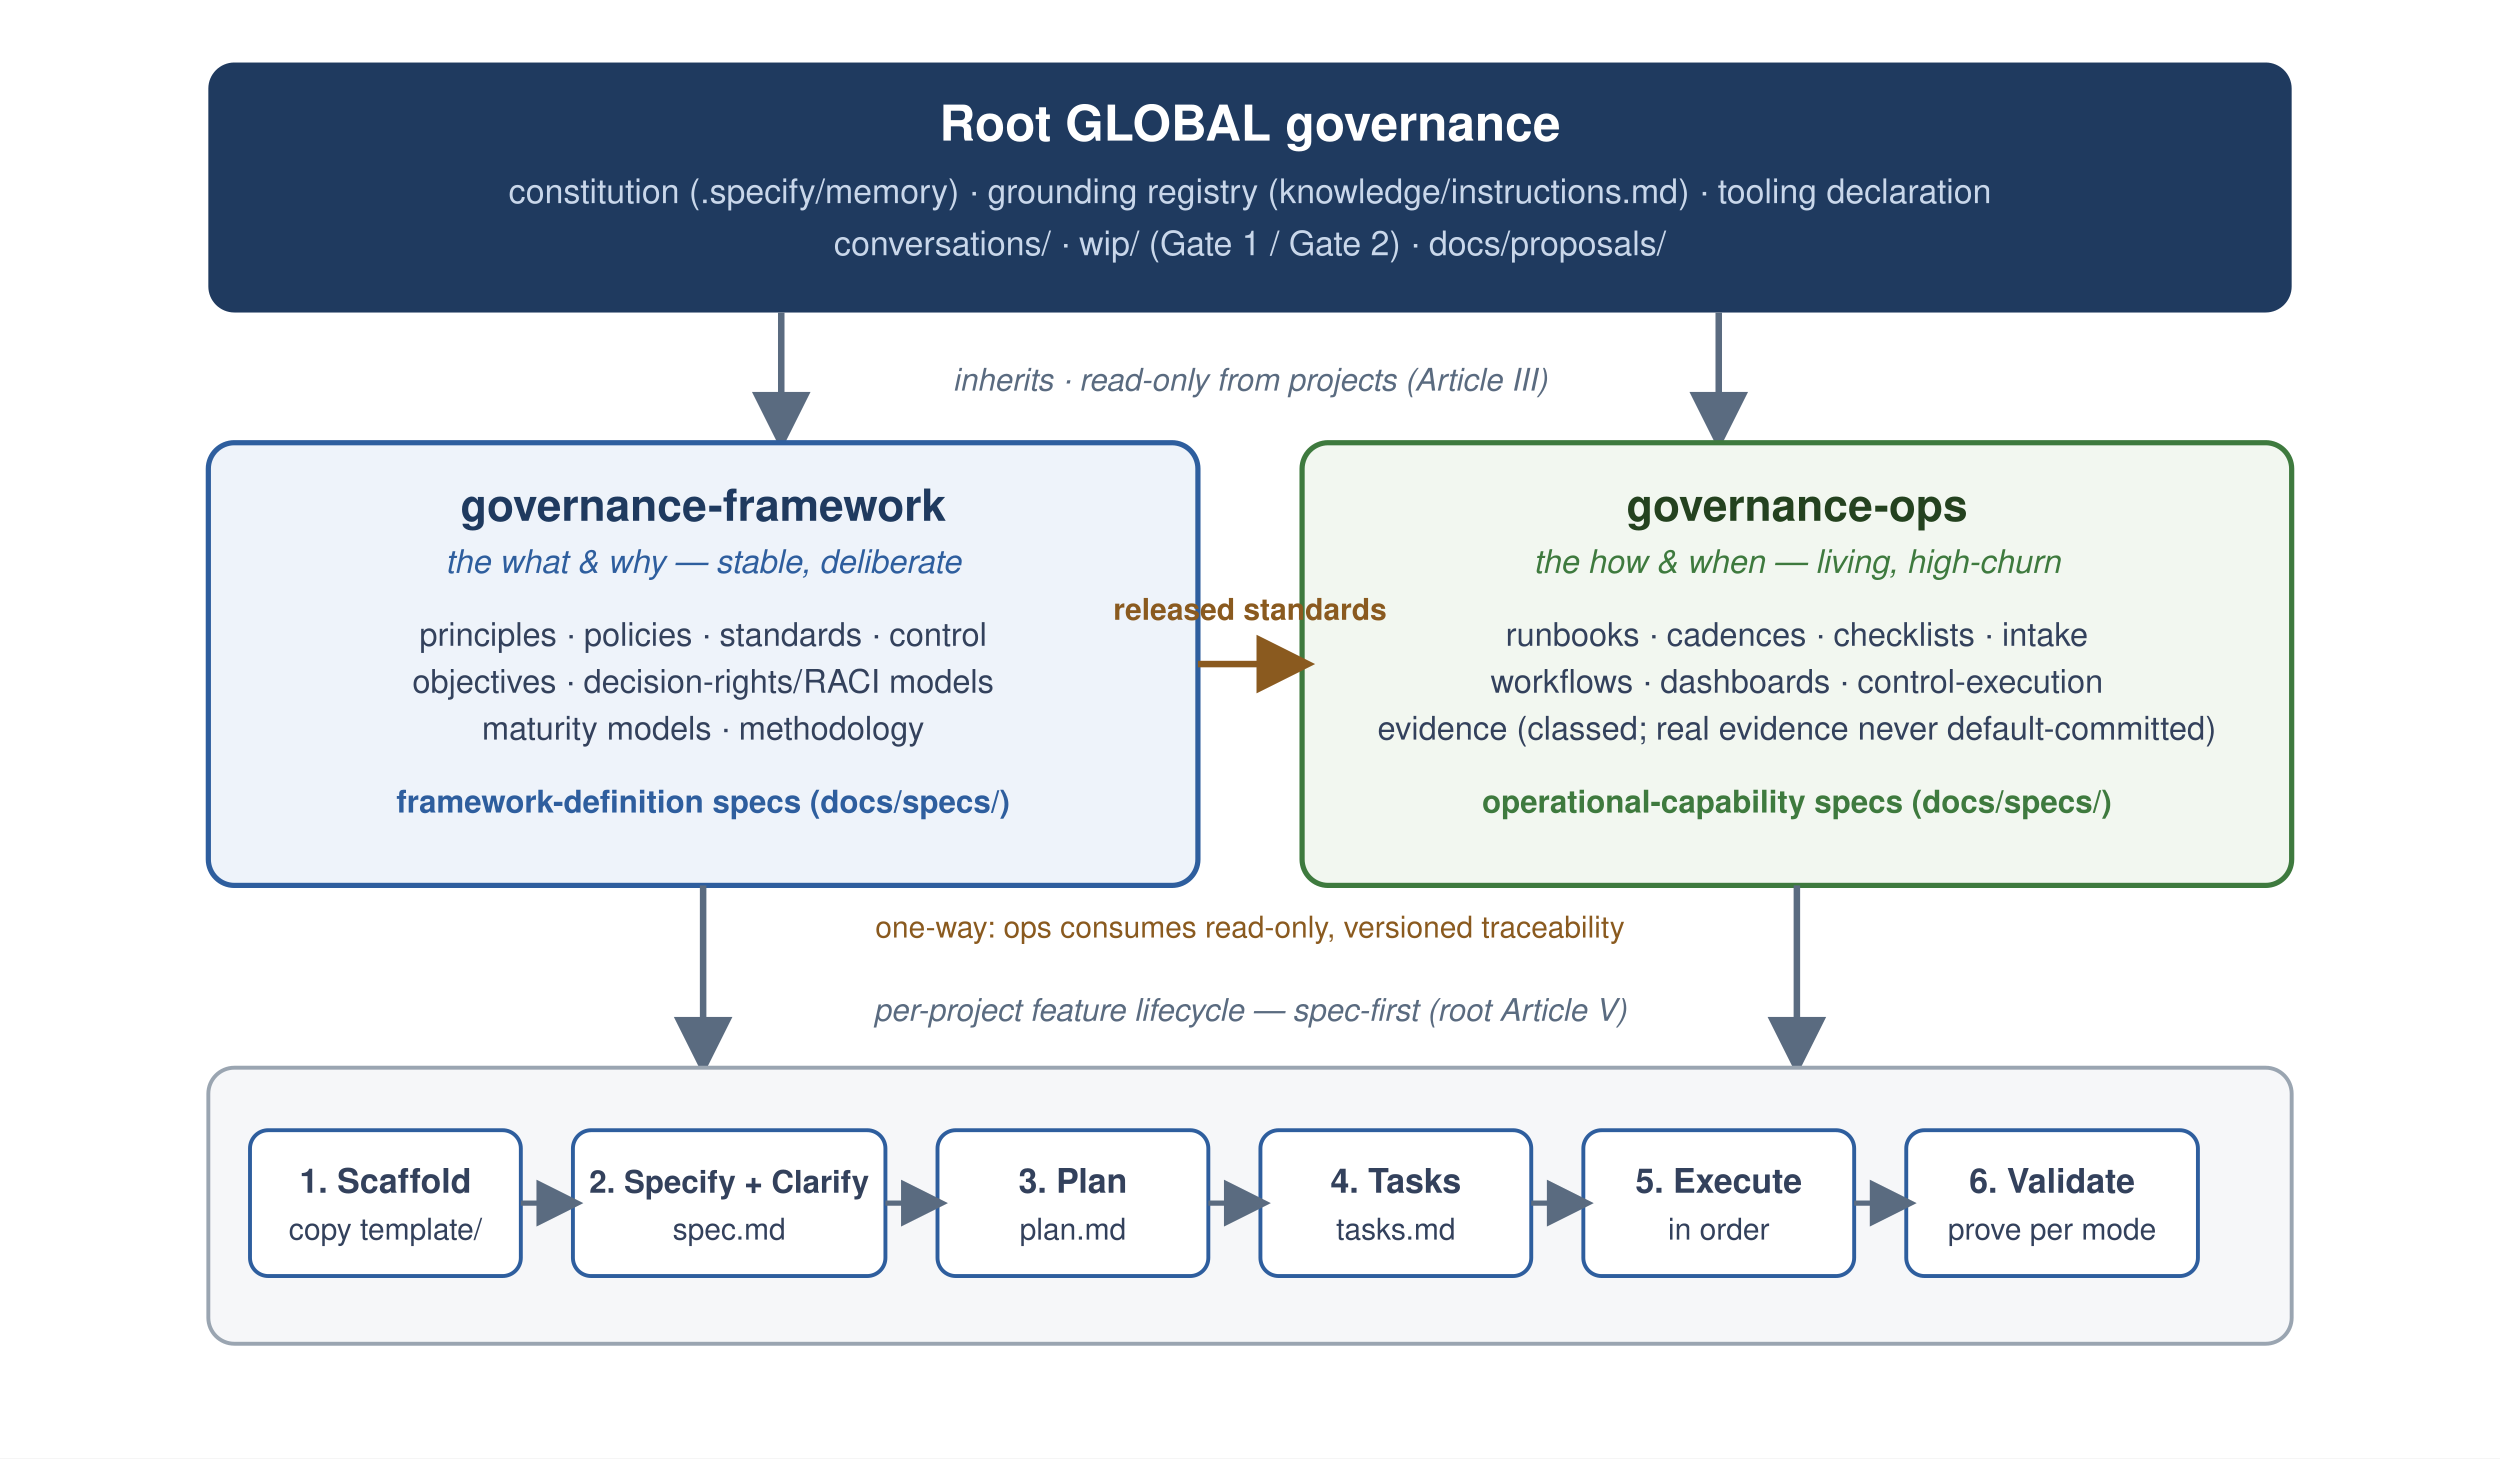
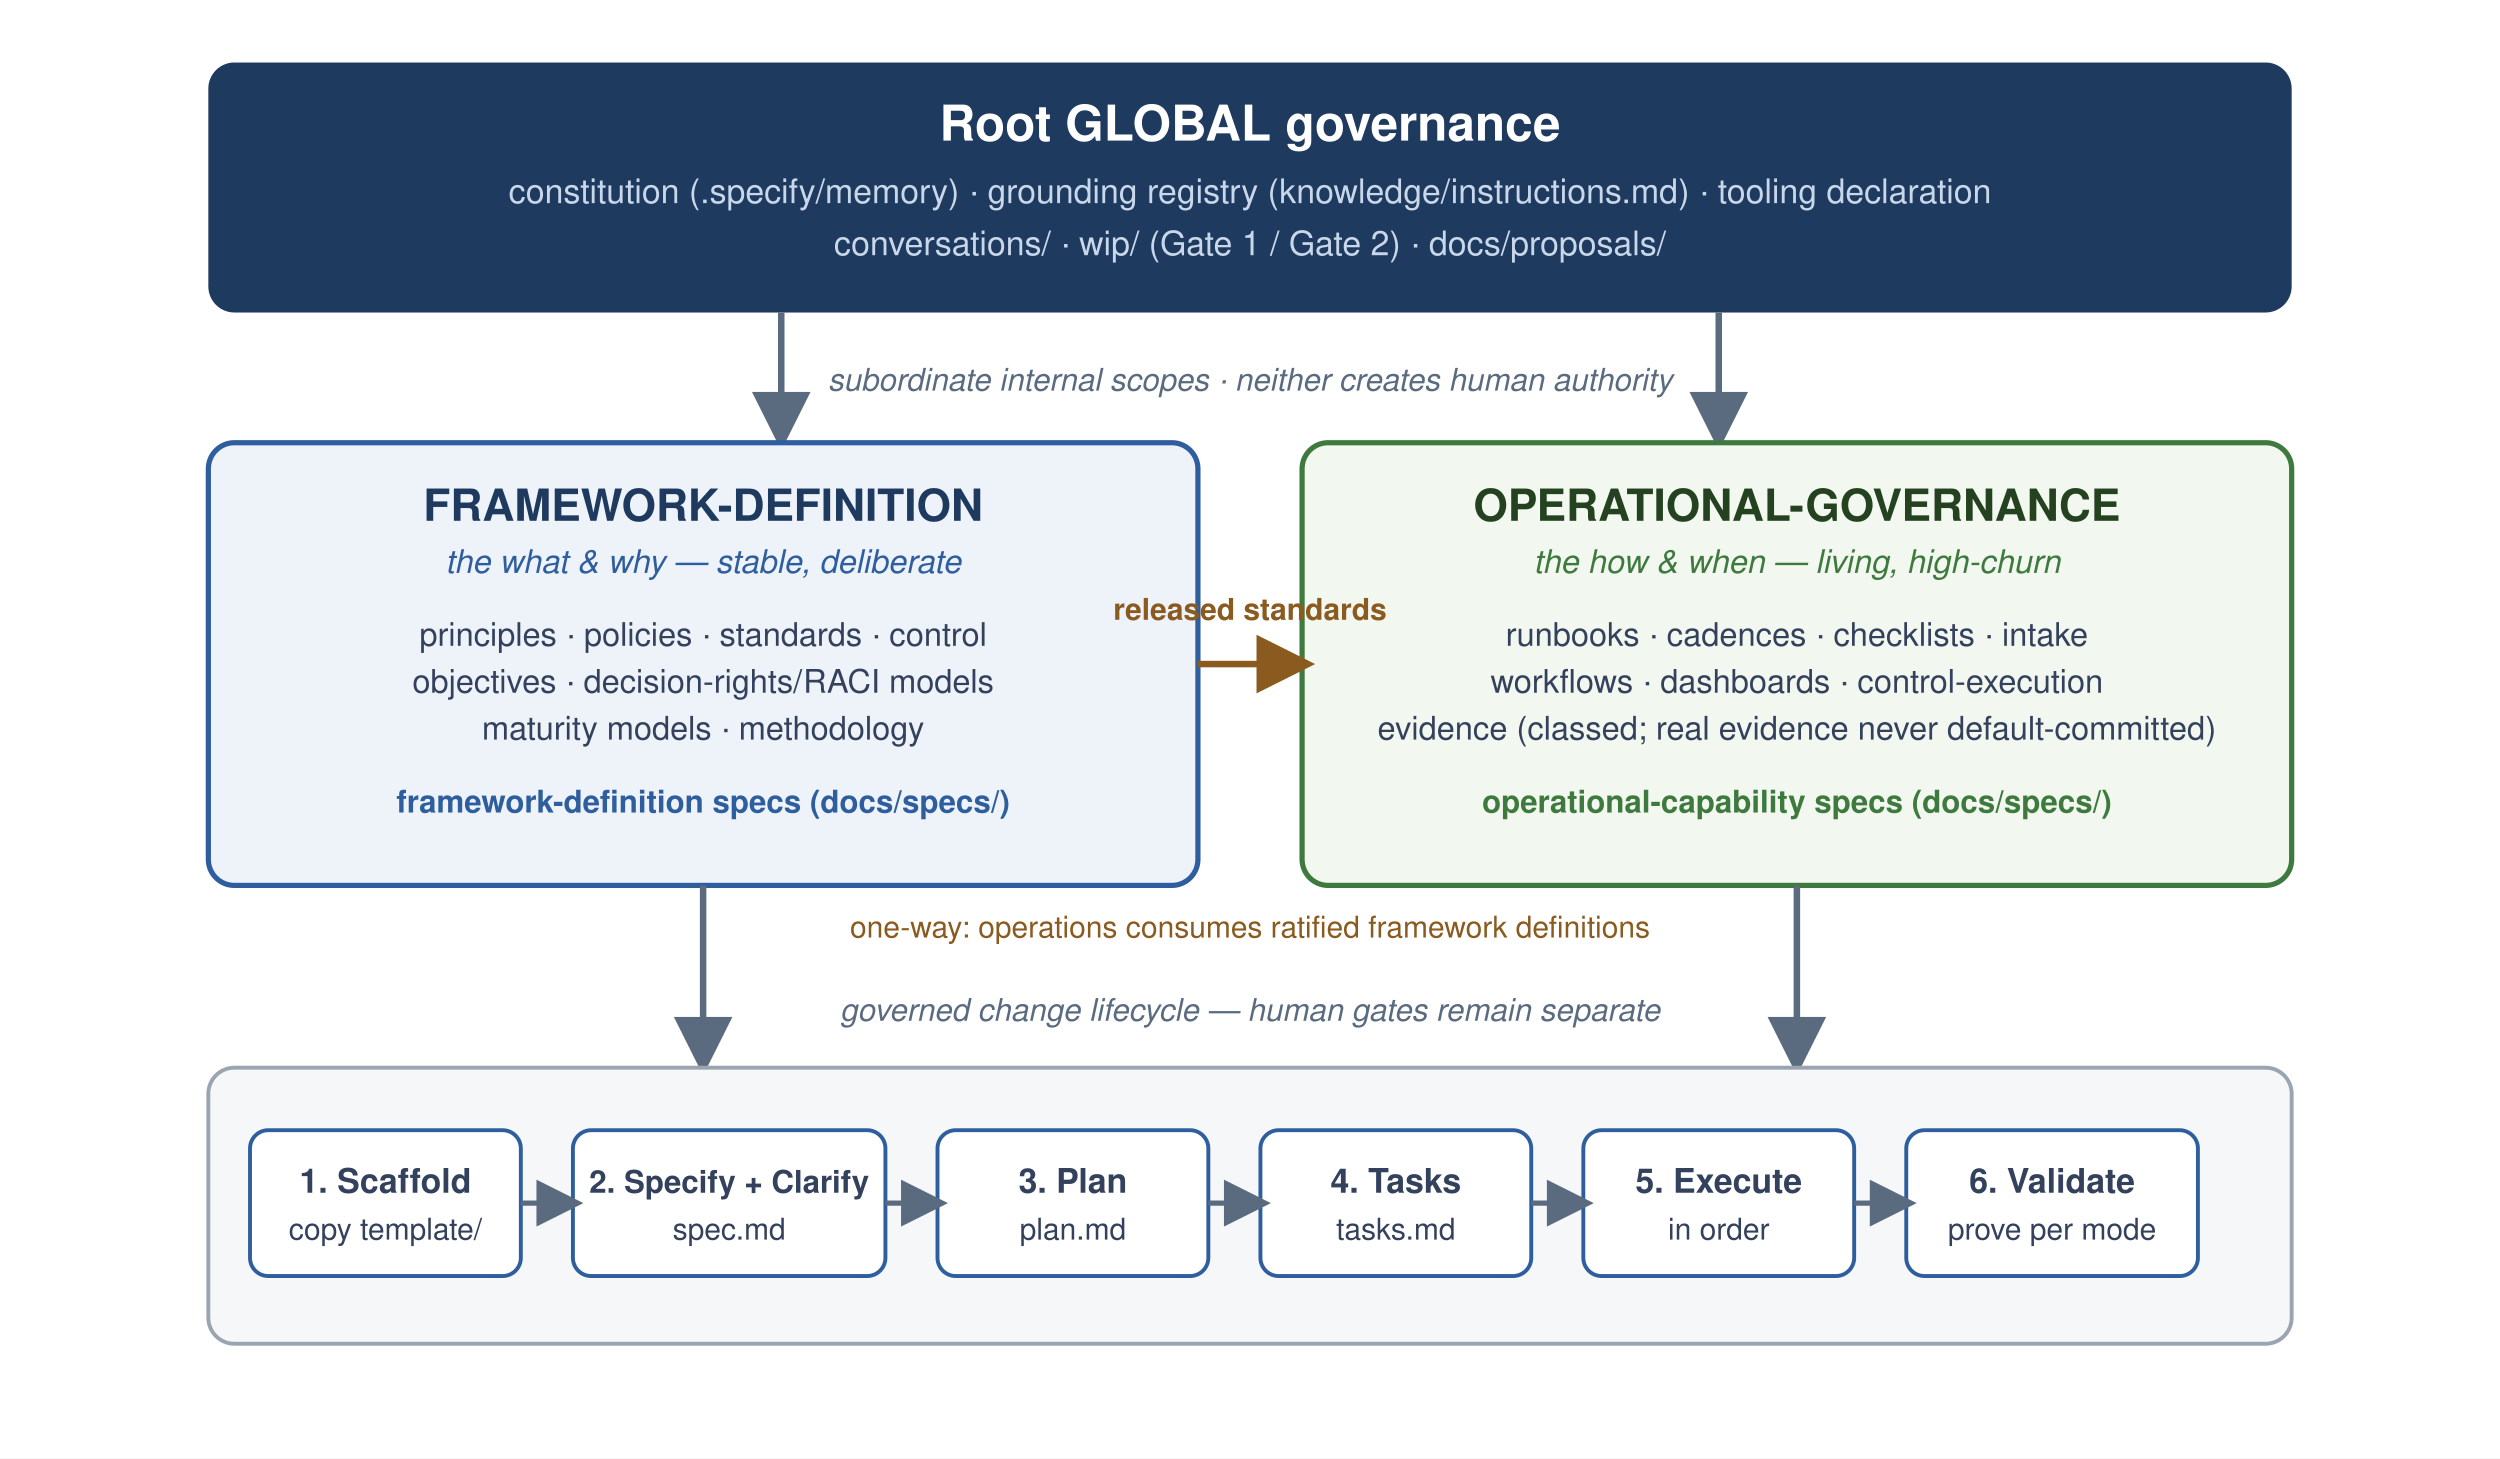
<svg xmlns="http://www.w3.org/2000/svg" viewBox="0 0 960 560" font-family="Segoe UI, Helvetica, Arial, sans-serif">
  <rect width="960" height="560" fill="#ffffff" />
  <rect x="80" y="24" width="800" height="96" rx="10" fill="#1f3a5f" />
  <text x="480" y="54" text-anchor="middle" fill="#ffffff" font-size="19" font-weight="600">Root GLOBAL governance</text>
  <text x="480" y="78" text-anchor="middle" fill="#c9d7ea" font-size="13">constitution (.specify/memory) · grounding registry (knowledge/instructions.md) · tooling declaration</text>
  <text x="480" y="98" text-anchor="middle" fill="#c9d7ea" font-size="13">conversations/ · wip/ (Gate 1 / Gate 2) · docs/proposals/</text>
  <line x1="300" y1="120" x2="300" y2="168" stroke="#5a6b80" stroke-width="2.5" marker-end="url(#arrow)" />
  <line x1="660" y1="120" x2="660" y2="168" stroke="#5a6b80" stroke-width="2.5" marker-end="url(#arrow)" />
-   <text x="480" y="150" text-anchor="middle" fill="#5a6b80" font-size="12" font-style="italic">inherits · read-only from projects (Article III)</text>
+   <text x="480" y="150" text-anchor="middle" fill="#5a6b80" font-size="12" font-style="italic">subordinate internal scopes · neither creates human authority</text>
  <rect x="80" y="170" width="380" height="170" rx="10" fill="#eef3fa" stroke="#2e5e9e" stroke-width="2" />
-   <text x="270" y="200" text-anchor="middle" fill="#1f3a5f" font-size="17" font-weight="600">governance-framework</text>
+   <text x="270" y="200" text-anchor="middle" fill="#1f3a5f" font-size="17" font-weight="600">FRAMEWORK-DEFINITION</text>
  <text x="270" y="220" text-anchor="middle" fill="#2e5e9e" font-size="12.5" font-style="italic">the what &amp; why — stable, deliberate</text>
  <text x="270" y="248" text-anchor="middle" fill="#33415c" font-size="12.5">principles · policies · standards · control</text>
  <text x="270" y="266" text-anchor="middle" fill="#33415c" font-size="12.5">objectives · decision-rights/RACI models</text>
  <text x="270" y="284" text-anchor="middle" fill="#33415c" font-size="12.5">maturity models · methodology</text>
  <text x="270" y="312" text-anchor="middle" fill="#2e5e9e" font-size="12" font-weight="600">framework-definition specs (docs/specs/)</text>
  <rect x="500" y="170" width="380" height="170" rx="10" fill="#f2f7f0" stroke="#3e7a3e" stroke-width="2" />
-   <text x="690" y="200" text-anchor="middle" fill="#24421f" font-size="17" font-weight="600">governance-ops</text>
+   <text x="690" y="200" text-anchor="middle" fill="#24421f" font-size="17" font-weight="600">OPERATIONAL-GOVERNANCE</text>
  <text x="690" y="220" text-anchor="middle" fill="#3e7a3e" font-size="12.5" font-style="italic">the how &amp; when — living, high-churn</text>
  <text x="690" y="248" text-anchor="middle" fill="#33415c" font-size="12.5">runbooks · cadences · checklists · intake</text>
  <text x="690" y="266" text-anchor="middle" fill="#33415c" font-size="12.5">workflows · dashboards · control-execution</text>
  <text x="690" y="284" text-anchor="middle" fill="#33415c" font-size="12.5">evidence (classed; real evidence never default-committed)</text>
  <text x="690" y="312" text-anchor="middle" fill="#3e7a3e" font-size="12" font-weight="600">operational-capability specs (docs/specs/)</text>
  <line x1="460" y1="255" x2="500" y2="255" stroke="#8a5a1f" stroke-width="2.5" marker-end="url(#arrowBrown)" />
  <text x="480" y="238" text-anchor="middle" fill="#8a5a1f" font-size="11.5" font-weight="600">released standards</text>
-   <text x="480" y="360" text-anchor="middle" fill="#8a5a1f" font-size="11.5">one-way: ops consumes read-only, versioned traceability</text>
+   <text x="480" y="360" text-anchor="middle" fill="#8a5a1f" font-size="11.5">one-way: operations consumes ratified framework definitions</text>
  <line x1="270" y1="340" x2="270" y2="408" stroke="#5a6b80" stroke-width="2.5" marker-end="url(#arrow)" />
  <line x1="690" y1="340" x2="690" y2="408" stroke="#5a6b80" stroke-width="2.5" marker-end="url(#arrow)" />
-   <text x="480" y="392" text-anchor="middle" fill="#5a6b80" font-size="12" font-style="italic">per-project feature lifecycle — spec-first (root Article V)</text>
+   <text x="480" y="392" text-anchor="middle" fill="#5a6b80" font-size="12" font-style="italic">governed change lifecycle — human gates remain separate</text>
  <rect x="80" y="410" width="800" height="106" rx="10" fill="#f6f7f9" stroke="#9aa5b1" stroke-width="1.5" />
  <g font-size="13" fill="#33415c" text-anchor="middle">
    <rect x="96" y="434" width="104" height="56" rx="7" fill="#ffffff" stroke="#2e5e9e" stroke-width="1.5" />
    <text x="148" y="458" font-weight="600">1. Scaffold</text>
    <text x="148" y="476" font-size="11.5">copy template/</text>
    <rect x="220" y="434" width="120" height="56" rx="7" fill="#ffffff" stroke="#2e5e9e" stroke-width="1.5" />
    <text x="280" y="458" font-weight="600" font-size="12">2. Specify + Clarify</text>
    <text x="280" y="476" font-size="11.5">spec.md</text>
    <rect x="360" y="434" width="104" height="56" rx="7" fill="#ffffff" stroke="#2e5e9e" stroke-width="1.5" />
    <text x="412" y="458" font-weight="600">3. Plan</text>
    <text x="412" y="476" font-size="11.5">plan.md</text>
    <rect x="484" y="434" width="104" height="56" rx="7" fill="#ffffff" stroke="#2e5e9e" stroke-width="1.5" />
    <text x="536" y="458" font-weight="600">4. Tasks</text>
    <text x="536" y="476" font-size="11.5">tasks.md</text>
    <rect x="608" y="434" width="104" height="56" rx="7" fill="#ffffff" stroke="#2e5e9e" stroke-width="1.5" />
    <text x="660" y="458" font-weight="600">5. Execute</text>
    <text x="660" y="476" font-size="11.5">in order</text>
    <rect x="732" y="434" width="112" height="56" rx="7" fill="#ffffff" stroke="#2e5e9e" stroke-width="1.5" />
    <text x="788" y="458" font-weight="600">6. Validate</text>
    <text x="788" y="476" font-size="11.5">prove per mode</text>
  </g>
  <line x1="200" y1="462" x2="220" y2="462" stroke="#5a6b80" stroke-width="2" marker-end="url(#arrow)" />
  <line x1="340" y1="462" x2="360" y2="462" stroke="#5a6b80" stroke-width="2" marker-end="url(#arrow)" />
  <line x1="464" y1="462" x2="484" y2="462" stroke="#5a6b80" stroke-width="2" marker-end="url(#arrow)" />
  <line x1="588" y1="462" x2="608" y2="462" stroke="#5a6b80" stroke-width="2" marker-end="url(#arrow)" />
  <line x1="712" y1="462" x2="732" y2="462" stroke="#5a6b80" stroke-width="2" marker-end="url(#arrow)" />
  <defs>
    <marker id="arrow" markerWidth="9" markerHeight="9" refX="7" refY="4.5" orient="auto">
      <path d="M0,0 L9,4.5 L0,9 z" fill="#5a6b80" />
    </marker>
    <marker id="arrowBrown" markerWidth="9" markerHeight="9" refX="7" refY="4.5" orient="auto">
      <path d="M0,0 L9,4.5 L0,9 z" fill="#8a5a1f" />
    </marker>
  </defs>
</svg>
